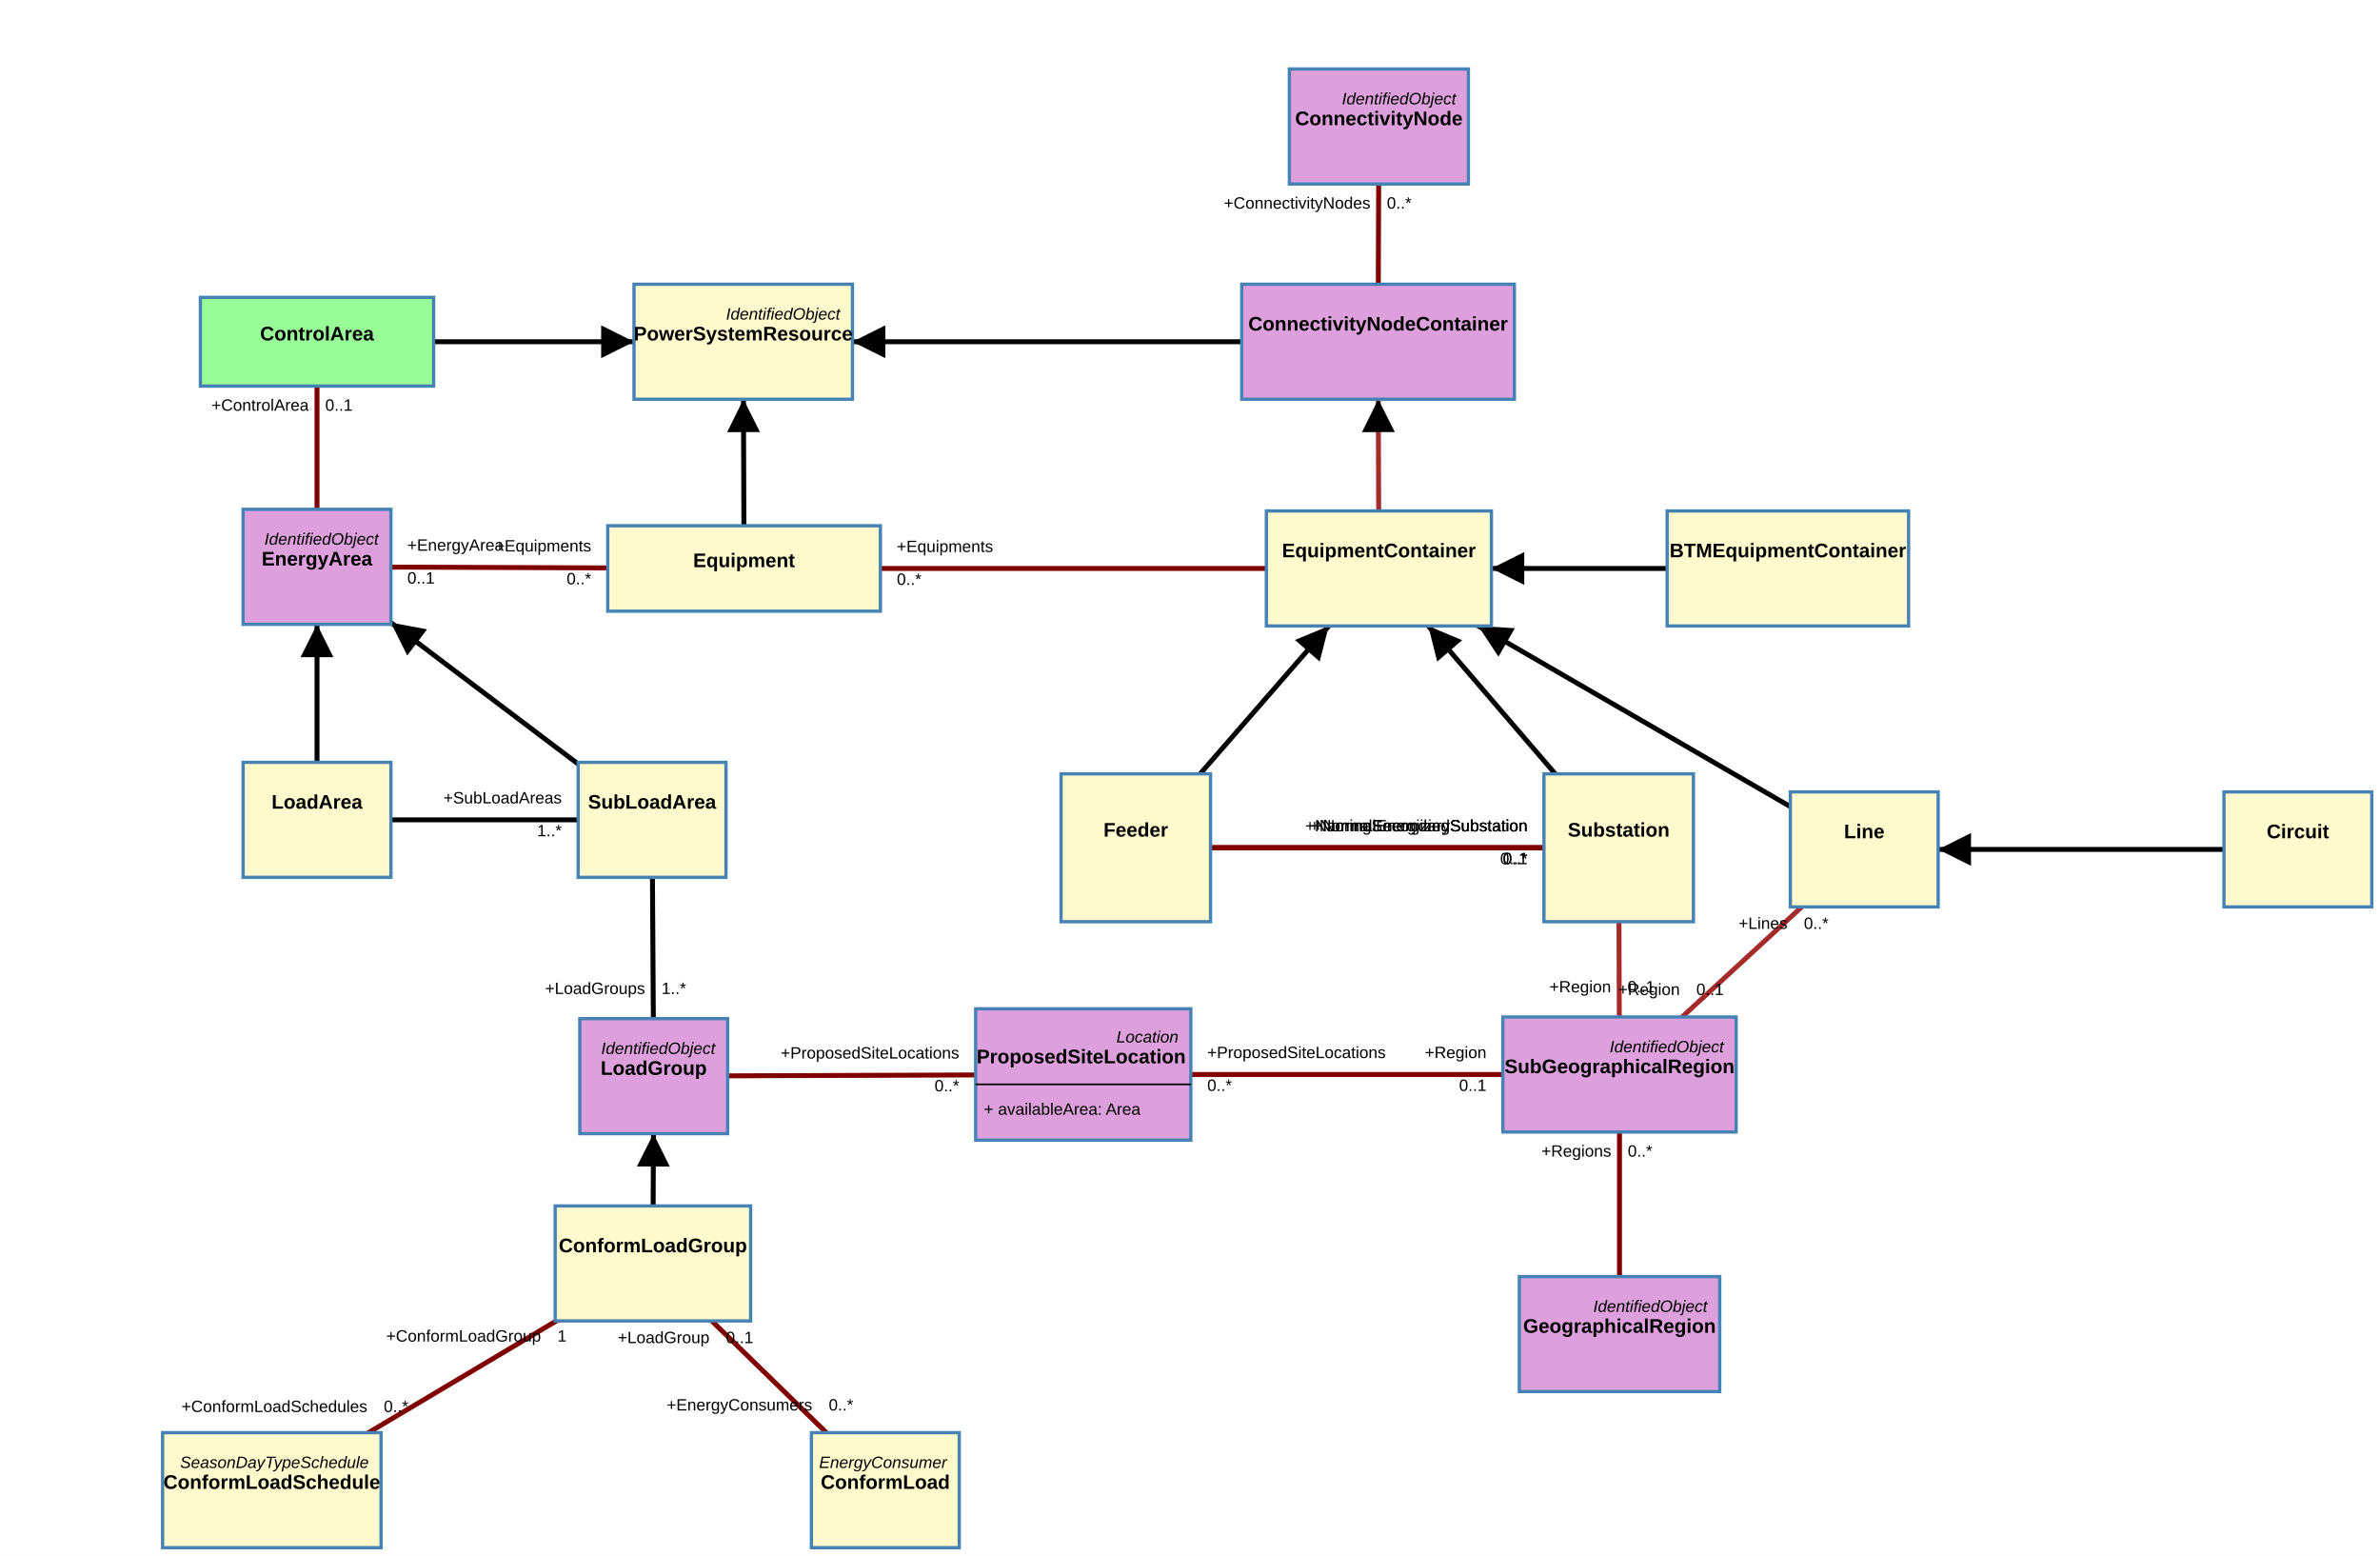
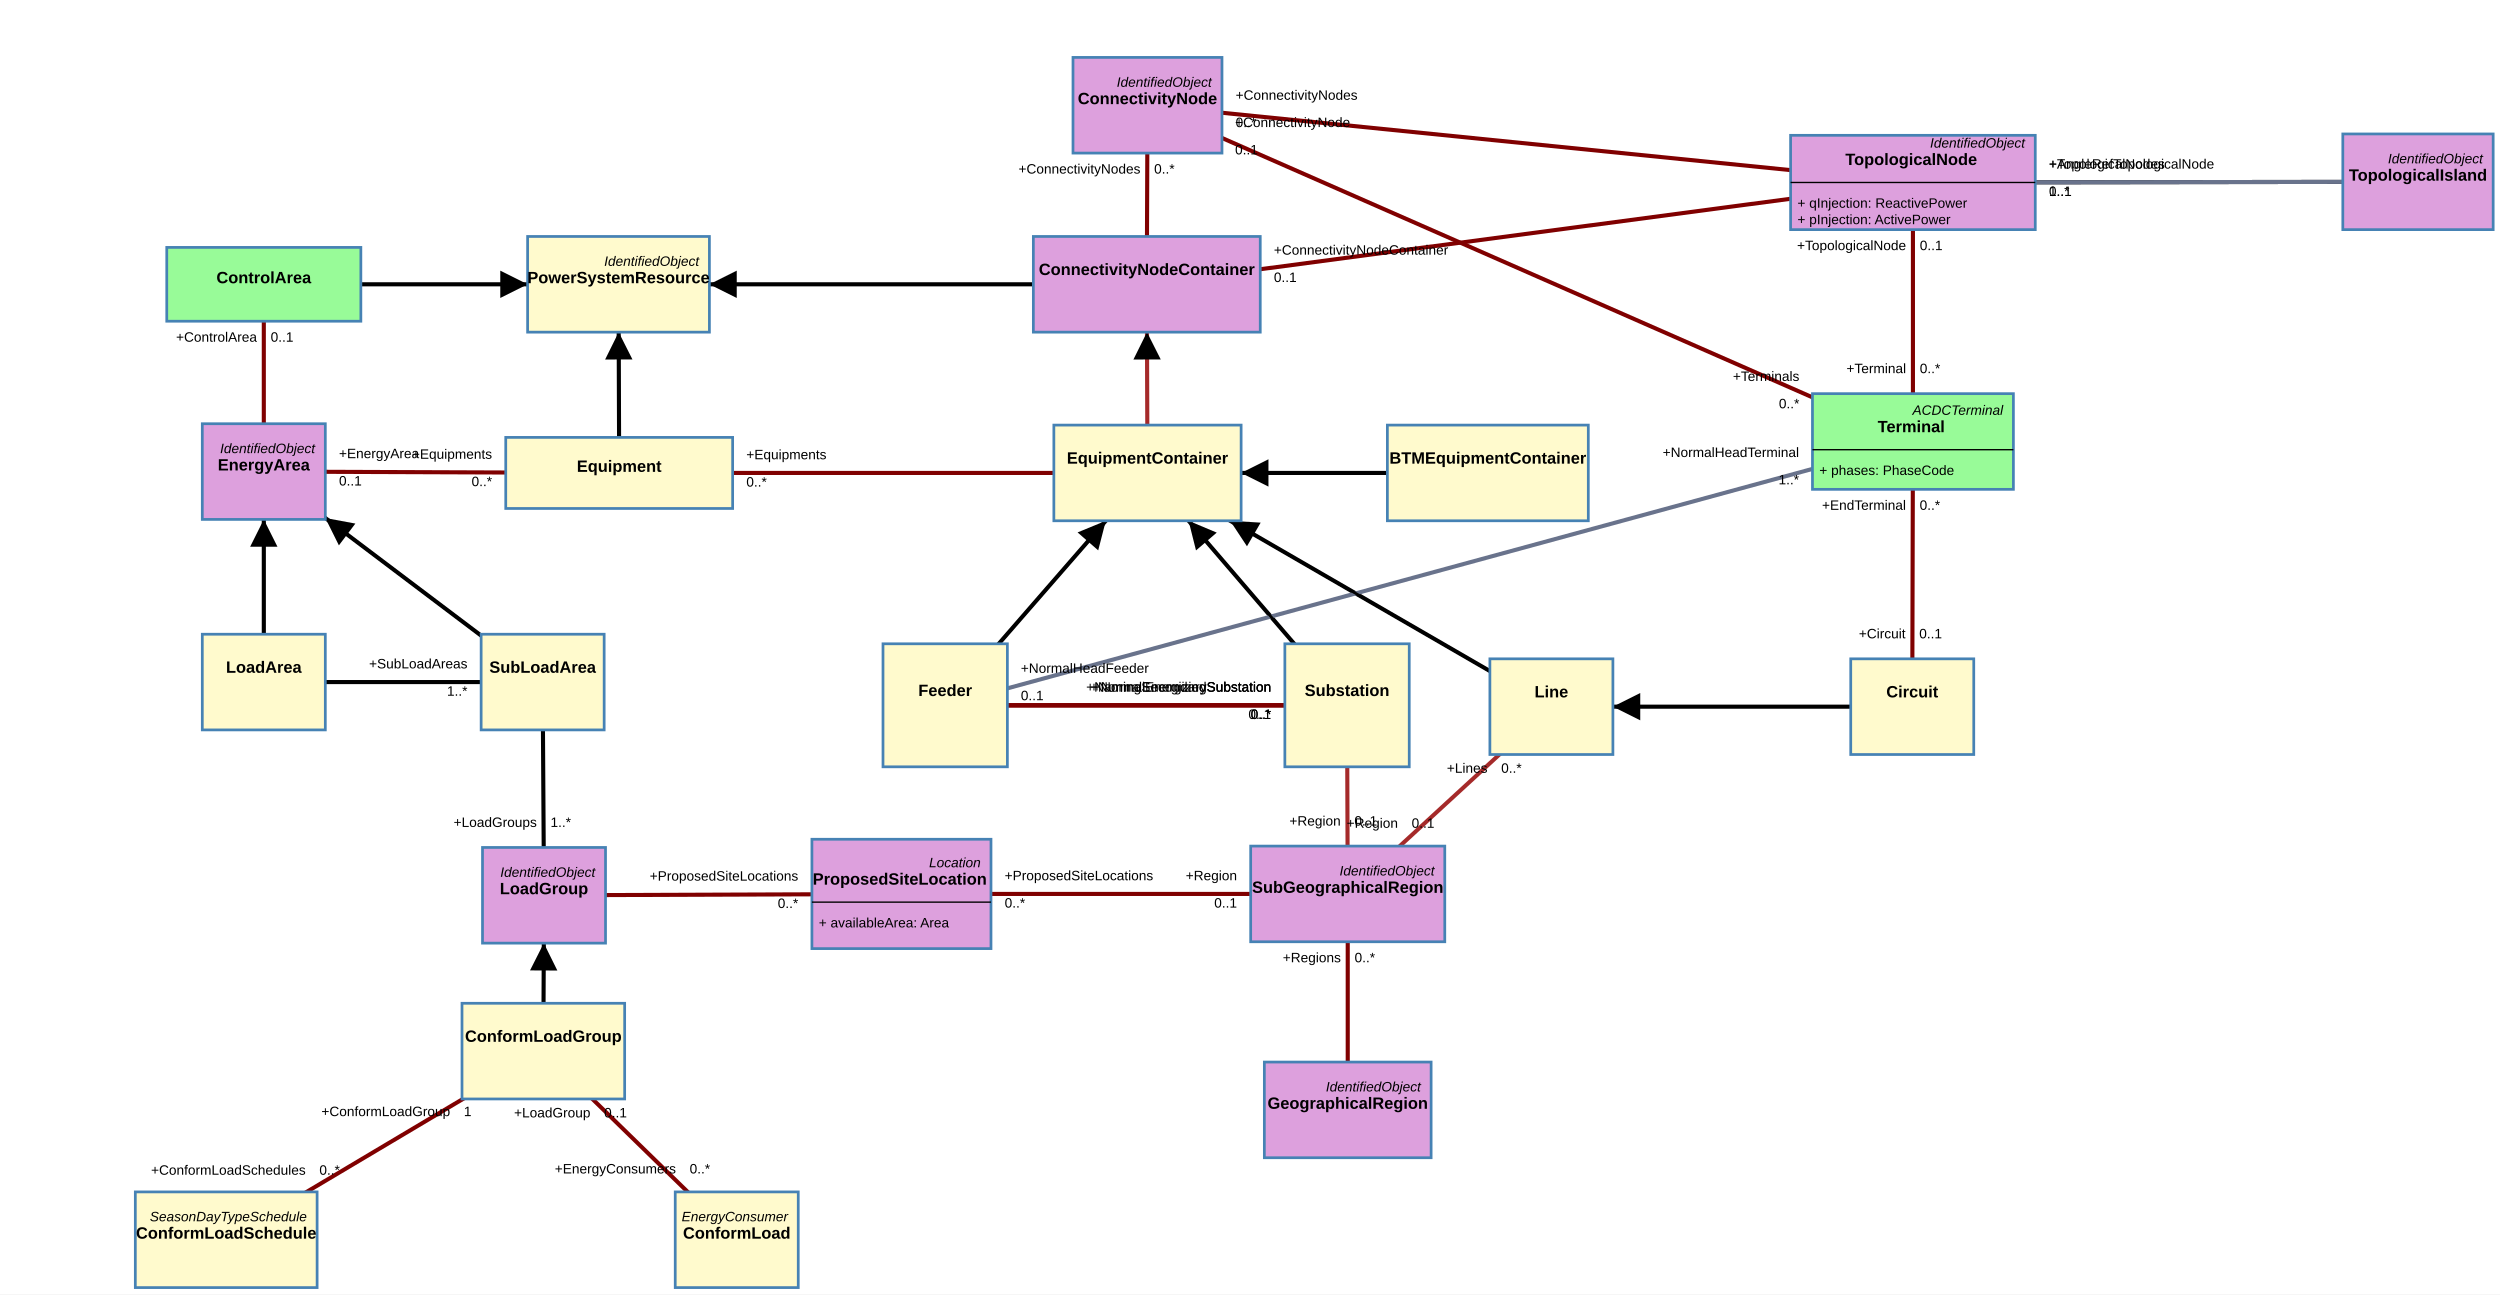
- <svg xmlns="http://www.w3.org/2000/svg" width="1449" height="947">
+ <svg xmlns="http://www.w3.org/2000/svg" width="1829" height="947">
  <rect width="100%" height="100%" fill="white" />
  <g class="zoom-group">
    <defs>
      <marker id="arrowhead" viewBox="-0 -5 10 10" refX="5" refY="0" orient="auto" markerWidth="10" markerHeight="10" xoverflow="visible">
        <path d="M 0,-5 L 10 ,0 L 0,5" fill="black" style="stroke: none;" />
      </marker>
    </defs>
    <line class="link" x1="193" y1="208" x2="193" y2="345" stroke="#800000" stroke-width="3" />
    <line class="link" x1="397.5" y1="769" x2="398" y2="655" stroke="#000000" stroke-width="3" marker-end="url(#arrowhead)" />
    <line class="link" x1="397.5" y1="769" x2="539" y2="907" stroke="#800000" stroke-width="3" />
    <line class="link" x1="397" y1="499" x2="398" y2="655" stroke="#000000" stroke-width="3" />
    <line class="link" x1="397" y1="499" x2="193" y2="345" stroke="#000000" stroke-width="3" marker-end="url(#arrowhead)" />
    <line class="link" x1="193" y1="499" x2="397" y2="499" stroke="#000000" stroke-width="3" />
    <line class="link" x1="193" y1="499" x2="193" y2="345" stroke="#000000" stroke-width="3" marker-end="url(#arrowhead)" />
    <line class="link" x1="397.5" y1="769" x2="165.5" y2="907" stroke="#800000" stroke-width="3" />
+     <line class="link" x1="1399.5" y1="133.5" x2="1769" y2="133" stroke="#000000" stroke-width="3" />
+     <line class="link" x1="1769" y1="133" x2="1399.5" y2="133.5" stroke="#69738c" stroke-width="3" />
    <line class="link" x1="1135" y1="517" x2="839.5" y2="346" stroke="#000000" stroke-width="3" marker-end="url(#arrowhead)" />
    <line class="link" x1="839.5" y1="346" x2="453" y2="346" stroke="#800000" stroke-width="3" />
    <line class="link" x1="985.5" y1="516" x2="839.5" y2="346" stroke="#000000" stroke-width="3" marker-end="url(#arrowhead)" />
    <line class="link" x1="986" y1="654" x2="1135" y2="517" stroke="#a52a2a" stroke-width="3" />
    <line class="link" x1="986" y1="654" x2="985.5" y2="516" stroke="#a52a2a" stroke-width="3" />
    <line class="link" x1="986" y1="812" x2="986" y2="654" stroke="#800000" stroke-width="3" />
+     <line class="link" x1="1399.5" y1="133.5" x2="839" y2="208" stroke="#800000" stroke-width="3" />
    <line class="link" x1="839.5" y1="346" x2="839" y2="208" stroke="#a52a2a" stroke-width="3" marker-end="url(#arrowhead)" />
+     <line class="link" x1="839.5" y1="77" x2="1399.5" y2="133.5" stroke="#800000" stroke-width="3" />
    <line class="link" x1="839.5" y1="77" x2="839" y2="208" stroke="#800000" stroke-width="3" />
+     <line class="link" x1="1399.5" y1="323" x2="1399.5" y2="133.5" stroke="#800000" stroke-width="3" />
+     <line class="link" x1="1399.5" y1="323" x2="839.5" y2="77" stroke="#800000" stroke-width="3" />
    <line class="link" x1="193" y1="208" x2="452.5" y2="208" stroke="#000000" stroke-width="3" marker-end="url(#arrowhead)" />
    <line class="link" x1="839" y1="208" x2="452.5" y2="208" stroke="#000000" stroke-width="3" marker-end="url(#arrowhead)" />
    <line class="link" x1="453" y1="346" x2="452.5" y2="208" stroke="#000000" stroke-width="3" marker-end="url(#arrowhead)" />
    <line class="link" x1="691.5" y1="516" x2="839.5" y2="346" stroke="#000000" stroke-width="3" marker-end="url(#arrowhead)" />
    <line class="link" x1="691.5" y1="516" x2="985.5" y2="516" stroke="#800000" stroke-width="3" />
    <line class="link" x1="691.5" y1="516" x2="985.5" y2="516" stroke="#800000" stroke-width="3" />
+     <line class="link" x1="691.5" y1="516" x2="1399.5" y2="323" stroke="#69738c" stroke-width="3" />
    <line class="link" x1="1399" y1="517" x2="1135" y2="517" stroke="#000000" stroke-width="3" marker-end="url(#arrowhead)" />
+     <line class="link" x1="1399" y1="517" x2="1399.5" y2="323" stroke="#800000" stroke-width="3" />
    <line class="link" x1="691.5" y1="516" x2="985.5" y2="516" stroke="#800000" stroke-width="3" />
    <line class="link" x1="659.5" y1="654" x2="398" y2="655" stroke="#800000" stroke-width="3" />
    <line class="link" x1="659.5" y1="654" x2="986" y2="654" stroke="#800000" stroke-width="3" />
    <line class="link" x1="1088.5" y1="346" x2="839.5" y2="346" stroke="#000000" stroke-width="3" marker-end="url(#arrowhead)" />
    <line class="link" x1="193" y1="345" x2="453" y2="346" stroke="#800000" stroke-width="3" />
    <line class="arrow" x2="397.803" y2="700" x1="397.5" y1="769" stroke="#000000" stroke-width="2" marker-end="url(#arrowhead)" />
    <line class="arrow" x2="245.981" y2="384.996" x1="397" y1="499" stroke="#000000" stroke-width="2" marker-end="url(#arrowhead)" />
    <line class="arrow" x2="193" y2="390" x1="193" y1="499" stroke="#000000" stroke-width="2" marker-end="url(#arrowhead)" />
    <line class="arrow" x2="908.638" y2="386.009" x1="1135" y1="517" stroke="#000000" stroke-width="2" marker-end="url(#arrowhead)" />
    <line class="arrow" x2="876.074" y2="388.586" x1="985.5" y1="516" stroke="#000000" stroke-width="2" marker-end="url(#arrowhead)" />
    <line class="arrow" x2="839.163" y2="253" x1="839.5" y1="346" stroke="#a52a2a" stroke-width="2" marker-end="url(#arrowhead)" />
    <line class="arrow" x2="376" y2="208" x1="193" y1="208" stroke="#000000" stroke-width="2" marker-end="url(#arrowhead)" />
    <line class="arrow" x2="529" y2="208" x1="839" y1="208" stroke="#000000" stroke-width="2" marker-end="url(#arrowhead)" />
    <line class="arrow" x2="452.663" y2="253" x1="453" y1="346" stroke="#000000" stroke-width="2" marker-end="url(#arrowhead)" />
    <line class="arrow" x2="802.463" y2="388.542" x1="691.5" y1="516" stroke="#000000" stroke-width="2" marker-end="url(#arrowhead)" />
    <line class="arrow" x2="1190" y2="517" x1="1399" y1="517" stroke="#000000" stroke-width="2" marker-end="url(#arrowhead)" />
    <line class="arrow" x2="918" y2="346" x1="1088.5" y1="346" stroke="#000000" stroke-width="2" marker-end="url(#arrowhead)" />
    <g class="draggable" transform="translate(386, 173)">
      <rect class="box" width="133" height="70" style="fill: #fffacd; stroke: steelblue; stroke-width: 2px; cursor: move;" />
      <text x="0" y="0" text-anchor="start" font-size="10px">
        <tspan x="128" y="18" dy=".35em" text-anchor="end" style="font-family: Arial, sans-serif; font-weight: 400; font-style: italic; fill: black; font-size: 10px; pointer-events: none;">IdentifiedObject</tspan>
        <tspan x="66.5" y="30" dy=".35em" text-anchor="middle" style="font-family: Arial, sans-serif; font-weight: 700; font-style: normal; fill: black; font-size: 12px; pointer-events: none;">PowerSystemResource</tspan>
      </text>
    </g>
+     <g class="draggable" transform="translate(1326, 288)">
+       <rect class="box" width="147" height="70" style="fill: #98fb98; stroke: steelblue; stroke-width: 2px; cursor: move;" />
+       <text x="0" y="0" text-anchor="start" font-size="10px">
+         <tspan x="142" y="12" dy=".35em" text-anchor="end" style="font-family: Arial, sans-serif; font-weight: 400; font-style: italic; fill: black; font-size: 10px; pointer-events: none;">ACDCTerminal</tspan>
+         <tspan x="73.5" y="24" dy=".35em" text-anchor="middle" style="font-family: Arial, sans-serif; font-weight: 700; font-style: normal; fill: black; font-size: 12px; pointer-events: none;">Terminal</tspan>
+         <tspan x="5" y="56" dy=".35em" text-anchor="start" style="font-family: Arial, sans-serif; font-weight: 400; font-style: normal; fill: black; font-size: 10px; pointer-events: none;">+   phases: PhaseCode</tspan>
+       </text>
+       <line x1="0" x2="147" y1="41" y2="41" stroke="black" stroke-width="1" />
+     </g>
    <g class="draggable" transform="translate(785, 42)">
      <rect class="box" width="109" height="70" style="fill: #dda0dd; stroke: steelblue; stroke-width: 2px; cursor: move;" />
      <text x="0" y="0" text-anchor="start" font-size="10px">
        <tspan x="104" y="18" dy=".35em" text-anchor="end" style="font-family: Arial, sans-serif; font-weight: 400; font-style: italic; fill: black; font-size: 10px; pointer-events: none;">IdentifiedObject</tspan>
        <tspan x="54.5" y="30" dy=".35em" text-anchor="middle" style="font-family: Arial, sans-serif; font-weight: 700; font-style: normal; fill: black; font-size: 12px; pointer-events: none;">ConnectivityNode</tspan>
      </text>
    </g>
    <g class="draggable" transform="translate(756, 173)">
      <rect class="box" width="166" height="70" style="fill: #dda0dd; stroke: steelblue; stroke-width: 2px; cursor: move;" />
      <text x="0" y="0" text-anchor="start" font-size="10px">
        <tspan x="83" y="24" dy=".35em" text-anchor="middle" style="font-family: Arial, sans-serif; font-weight: 700; font-style: normal; fill: black; font-size: 12px; pointer-events: none;">ConnectivityNodeContainer</tspan>
      </text>
    </g>
    <g class="draggable" transform="translate(915, 619)">
      <rect class="box" width="142" height="70" style="fill: #dda0dd; stroke: steelblue; stroke-width: 2px; cursor: move;" />
      <text x="0" y="0" text-anchor="start" font-size="10px">
        <tspan x="137" y="18" dy=".35em" text-anchor="end" style="font-family: Arial, sans-serif; font-weight: 400; font-style: italic; fill: black; font-size: 10px; pointer-events: none;">IdentifiedObject</tspan>
        <tspan x="71" y="30" dy=".35em" text-anchor="middle" style="font-family: Arial, sans-serif; font-weight: 700; font-style: normal; fill: black; font-size: 12px; pointer-events: none;">SubGeographicalRegion</tspan>
      </text>
    </g>
    <g class="draggable" transform="translate(940, 471)">
      <rect class="box" width="91" height="90" style="fill: #fffacd; stroke: steelblue; stroke-width: 2px; cursor: move;" />
      <text x="0" y="0" text-anchor="start" font-size="10px">
        <tspan x="45.5" y="34" dy=".35em" text-anchor="middle" style="font-family: Arial, sans-serif; font-weight: 700; font-style: normal; fill: black; font-size: 12px; pointer-events: none;">Substation</tspan>
      </text>
    </g>
    <g class="draggable" transform="translate(771, 311)">
      <rect class="box" width="137" height="70" style="fill: #fffacd; stroke: steelblue; stroke-width: 2px; cursor: move;" />
      <text x="0" y="0" text-anchor="start" font-size="10px">
        <tspan x="68.5" y="24" dy=".35em" text-anchor="middle" style="font-family: Arial, sans-serif; font-weight: 700; font-style: normal; fill: black; font-size: 12px; pointer-events: none;">EquipmentContainer</tspan>
      </text>
    </g>
    <g class="draggable" transform="translate(370, 320)">
      <rect class="box" width="166" height="52" style="fill: #fffacd; stroke: steelblue; stroke-width: 2px; cursor: move;" />
      <text x="0" y="0" text-anchor="start" font-size="10px">
        <tspan x="83" y="21" dy=".35em" text-anchor="middle" style="font-family: Arial, sans-serif; font-weight: 700; font-style: normal; fill: black; font-size: 12px; pointer-events: none;">Equipment</tspan>
      </text>
    </g>
    <g class="draggable" transform="translate(925, 777)">
      <rect class="box" width="122" height="70" style="fill: #dda0dd; stroke: steelblue; stroke-width: 2px; cursor: move;" />
      <text x="0" y="0" text-anchor="start" font-size="10px">
        <tspan x="117" y="18" dy=".35em" text-anchor="end" style="font-family: Arial, sans-serif; font-weight: 400; font-style: italic; fill: black; font-size: 10px; pointer-events: none;">IdentifiedObject</tspan>
        <tspan x="61" y="30" dy=".35em" text-anchor="middle" style="font-family: Arial, sans-serif; font-weight: 700; font-style: normal; fill: black; font-size: 12px; pointer-events: none;">GeographicalRegion</tspan>
      </text>
+     </g>
+     <g class="draggable" transform="translate(1714, 98)">
+       <rect class="box" width="110" height="70" style="fill: #dda0dd; stroke: steelblue; stroke-width: 2px; cursor: move;" />
+       <text x="0" y="0" text-anchor="start" font-size="10px">
+         <tspan x="105" y="18" dy=".35em" text-anchor="end" style="font-family: Arial, sans-serif; font-weight: 400; font-style: italic; fill: black; font-size: 10px; pointer-events: none;">IdentifiedObject</tspan>
+         <tspan x="55" y="30" dy=".35em" text-anchor="middle" style="font-family: Arial, sans-serif; font-weight: 700; font-style: normal; fill: black; font-size: 12px; pointer-events: none;">TopologicalIsland</tspan>
+       </text>
+     </g>
+     <g class="draggable" transform="translate(1310, 99)">
+       <rect class="box" width="179" height="69" style="fill: #dda0dd; stroke: steelblue; stroke-width: 2px; cursor: move;" />
+       <text x="0" y="0" text-anchor="start" font-size="10px">
+         <tspan x="174" y="5.5" dy=".35em" text-anchor="end" style="font-family: Arial, sans-serif; font-weight: 400; font-style: italic; fill: black; font-size: 10px; pointer-events: none;">IdentifiedObject</tspan>
+         <tspan x="89.5" y="17.5" dy=".35em" text-anchor="middle" style="font-family: Arial, sans-serif; font-weight: 700; font-style: normal; fill: black; font-size: 12px; pointer-events: none;">TopologicalNode</tspan>
+         <tspan x="5" y="49.5" dy=".35em" text-anchor="start" style="font-family: Arial, sans-serif; font-weight: 400; font-style: normal; fill: black; font-size: 10px; pointer-events: none;">+   qInjection: ReactivePower</tspan>
+         <tspan x="5" y="61.5" dy=".35em" text-anchor="start" style="font-family: Arial, sans-serif; font-weight: 400; font-style: normal; fill: black; font-size: 10px; pointer-events: none;">+   pInjection: ActivePower</tspan>
+       </text>
+       <line x1="0" x2="179" y1="34.5" y2="34.5" stroke="black" stroke-width="1" />
    </g>
    <g class="draggable" transform="translate(1090, 482)">
      <rect class="box" width="90" height="70" style="fill: #fffacd; stroke: steelblue; stroke-width: 2px; cursor: move;" />
      <text x="0" y="0" text-anchor="start" font-size="10px">
        <tspan x="45" y="24" dy=".35em" text-anchor="middle" style="font-family: Arial, sans-serif; font-weight: 700; font-style: normal; fill: black; font-size: 12px; pointer-events: none;">Line</tspan>
      </text>
    </g>
    <g class="draggable" transform="translate(99, 872)">
      <rect class="box" width="133" height="70" style="fill: #fffacd; stroke: steelblue; stroke-width: 2px; cursor: move;" />
      <text x="0" y="0" text-anchor="start" font-size="10px">
        <tspan x="128" y="18" dy=".35em" text-anchor="end" style="font-family: Arial, sans-serif; font-weight: 400; font-style: italic; fill: black; font-size: 10px; pointer-events: none;">SeasonDayTypeSchedule</tspan>
        <tspan x="66.5" y="30" dy=".35em" text-anchor="middle" style="font-family: Arial, sans-serif; font-weight: 700; font-style: normal; fill: black; font-size: 12px; pointer-events: none;">ConformLoadSchedule</tspan>
      </text>
    </g>
    <g class="draggable" transform="translate(148, 464)">
      <rect class="box" width="90" height="70" style="fill: #fffacd; stroke: steelblue; stroke-width: 2px; cursor: move;" />
      <text x="0" y="0" text-anchor="start" font-size="10px">
        <tspan x="45" y="24" dy=".35em" text-anchor="middle" style="font-family: Arial, sans-serif; font-weight: 700; font-style: normal; fill: black; font-size: 12px; pointer-events: none;">LoadArea</tspan>
      </text>
    </g>
    <g class="draggable" transform="translate(352, 464)">
      <rect class="box" width="90" height="70" style="fill: #fffacd; stroke: steelblue; stroke-width: 2px; cursor: move;" />
      <text x="0" y="0" text-anchor="start" font-size="10px">
        <tspan x="45" y="24" dy=".35em" text-anchor="middle" style="font-family: Arial, sans-serif; font-weight: 700; font-style: normal; fill: black; font-size: 12px; pointer-events: none;">SubLoadArea</tspan>
      </text>
    </g>
    <g class="draggable" transform="translate(338, 734)">
      <rect class="box" width="119" height="70" style="fill: #fffacd; stroke: steelblue; stroke-width: 2px; cursor: move;" />
      <text x="0" y="0" text-anchor="start" font-size="10px">
        <tspan x="59.5" y="24" dy=".35em" text-anchor="middle" style="font-family: Arial, sans-serif; font-weight: 700; font-style: normal; fill: black; font-size: 12px; pointer-events: none;">ConformLoadGroup</tspan>
      </text>
    </g>
    <g class="draggable" transform="translate(494, 872)">
      <rect class="box" width="90" height="70" style="fill: #fffacd; stroke: steelblue; stroke-width: 2px; cursor: move;" />
      <text x="0" y="0" text-anchor="start" font-size="10px">
        <tspan x="85" y="18" dy=".35em" text-anchor="end" style="font-family: Arial, sans-serif; font-weight: 400; font-style: italic; fill: black; font-size: 10px; pointer-events: none;">EnergyConsumer</tspan>
        <tspan x="45" y="30" dy=".35em" text-anchor="middle" style="font-family: Arial, sans-serif; font-weight: 700; font-style: normal; fill: black; font-size: 12px; pointer-events: none;">ConformLoad</tspan>
      </text>
    </g>
    <g class="draggable" transform="translate(353, 620)">
      <rect class="box" width="90" height="70" style="fill: #dda0dd; stroke: steelblue; stroke-width: 2px; cursor: move;" />
      <text x="0" y="0" text-anchor="start" font-size="10px">
        <tspan x="85" y="18" dy=".35em" text-anchor="end" style="font-family: Arial, sans-serif; font-weight: 400; font-style: italic; fill: black; font-size: 10px; pointer-events: none;">IdentifiedObject</tspan>
        <tspan x="45" y="30" dy=".35em" text-anchor="middle" style="font-family: Arial, sans-serif; font-weight: 700; font-style: normal; fill: black; font-size: 12px; pointer-events: none;">LoadGroup</tspan>
      </text>
    </g>
    <g class="draggable" transform="translate(148, 310)">
      <rect class="box" width="90" height="70" style="fill: #dda0dd; stroke: steelblue; stroke-width: 2px; cursor: move;" />
      <text x="0" y="0" text-anchor="start" font-size="10px">
        <tspan x="85" y="18" dy=".35em" text-anchor="end" style="font-family: Arial, sans-serif; font-weight: 400; font-style: italic; fill: black; font-size: 10px; pointer-events: none;">IdentifiedObject</tspan>
        <tspan x="45" y="30" dy=".35em" text-anchor="middle" style="font-family: Arial, sans-serif; font-weight: 700; font-style: normal; fill: black; font-size: 12px; pointer-events: none;">EnergyArea</tspan>
      </text>
    </g>
    <g class="draggable" transform="translate(122, 181)">
      <rect class="box" width="142" height="54" style="fill: #98fb98; stroke: steelblue; stroke-width: 2px; cursor: move;" />
      <text x="0" y="0" text-anchor="start" font-size="10px">
        <tspan x="71" y="22" dy=".35em" text-anchor="middle" style="font-family: Arial, sans-serif; font-weight: 700; font-style: normal; fill: black; font-size: 12px; pointer-events: none;">ControlArea</tspan>
      </text>
    </g>
    <g class="draggable" transform="translate(646, 471)">
      <rect class="box" width="91" height="90" style="fill: #fffacd; stroke: steelblue; stroke-width: 2px; cursor: move;" />
      <text x="0" y="0" text-anchor="start" font-size="10px">
        <tspan x="45.5" y="34" dy=".35em" text-anchor="middle" style="font-family: Arial, sans-serif; font-weight: 700; font-style: normal; fill: black; font-size: 12px; pointer-events: none;">Feeder</tspan>
      </text>
    </g>
    <g class="draggable" transform="translate(1354, 482)">
      <rect class="box" width="90" height="70" style="fill: #fffacd; stroke: steelblue; stroke-width: 2px; cursor: move;" />
      <text x="0" y="0" text-anchor="start" font-size="10px">
        <tspan x="45" y="24" dy=".35em" text-anchor="middle" style="font-family: Arial, sans-serif; font-weight: 700; font-style: normal; fill: black; font-size: 12px; pointer-events: none;">Circuit</tspan>
      </text>
    </g>
    <g class="draggable" transform="translate(594, 614)">
      <rect class="box" width="131" height="80" style="fill: #dda0dd; stroke: steelblue; stroke-width: 2px; cursor: move;" />
      <text x="0" y="0" text-anchor="start" font-size="10px">
        <tspan x="126" y="17" dy=".35em" text-anchor="end" style="font-family: Arial, sans-serif; font-weight: 400; font-style: italic; fill: black; font-size: 10px; pointer-events: none;">Location</tspan>
        <tspan x="65.5" y="29" dy=".35em" text-anchor="middle" style="font-family: Arial, sans-serif; font-weight: 700; font-style: normal; fill: black; font-size: 12px; pointer-events: none;">ProposedSiteLocation</tspan>
        <tspan x="5" y="61" dy=".35em" text-anchor="start" style="font-family: Arial, sans-serif; font-weight: 400; font-style: normal; fill: black; font-size: 10px; pointer-events: none;">+   availableArea: Area</tspan>
      </text>
      <line x1="0" x2="131" y1="46" y2="46" stroke="black" stroke-width="1" />
    </g>
    <g class="draggable" transform="translate(1015, 311)">
      <rect class="box" width="147" height="70" style="fill: #fffacd; stroke: steelblue; stroke-width: 2px; cursor: move;" />
      <text x="0" y="0" text-anchor="start" font-size="10px">
        <tspan x="73.5" y="24" dy=".35em" text-anchor="middle" style="font-family: Arial, sans-serif; font-weight: 700; font-style: normal; fill: black; font-size: 12px; pointer-events: none;">BTMEquipmentContainer</tspan>
      </text>
    </g>
    <text class="link-text-start-top" x="188" y="240" text-anchor="end" dy="1em" style="font-family: Arial, sans-serif; font-size: 10px; fill: black;">+ControlArea</text>
    <text class="link-text-start-top" x="392.675" y="729" text-anchor="end" dy="-1em" style="font-family: Arial, sans-serif; font-size: 10px; fill: black;" />
    <text class="link-text-start-top" x="431.967" y="807.491" text-anchor="end" dy="1em" style="font-family: Arial, sans-serif; font-size: 10px; fill: black;">+LoadGroup</text>
    <text class="link-text-start-top" x="392.256" y="539" text-anchor="end" dy="1em" style="font-family: Arial, sans-serif; font-size: 10px; fill: black;" />
    <text class="link-text-start-top" x="343.009" y="462.017" text-anchor="end" dy="-1em" style="font-family: Arial, sans-serif; font-size: 10px; fill: black;" />
    <text class="link-text-start-top" x="248" y="499" text-anchor="start" dy="-1em" style="font-family: Arial, sans-serif; font-size: 10px; fill: black;" />
    <text class="link-text-start-top" x="188" y="459" text-anchor="end" dy="-1em" style="font-family: Arial, sans-serif; font-size: 10px; fill: black;" />
    <text class="link-text-start-top" x="329.362" y="806.556" text-anchor="end" dy="1em" style="font-family: Arial, sans-serif; font-size: 10px; fill: black;">+ConformLoadGroup</text>
+     <text class="link-text-start-top" x="1499" y="133.372" text-anchor="start" dy="-1em" style="font-family: Arial, sans-serif; font-size: 10px; fill: black;">+TopologicalNodes</text>
+     <text class="link-text-start-top" x="1704" y="133.081" text-anchor="end" dy="-1em" style="font-family: Arial, sans-serif; font-size: 10px; fill: black;" />
    <text class="link-text-start-top" x="1080.672" y="488.455" text-anchor="end" dy="-1em" style="font-family: Arial, sans-serif; font-size: 10px; fill: black;" />
    <text class="link-text-start-top" x="761" y="346" text-anchor="end" dy="-1em" style="font-family: Arial, sans-serif; font-size: 10px; fill: black;" />
    <text class="link-text-start-top" x="938.595" y="467.207" text-anchor="end" dy="-1em" style="font-family: Arial, sans-serif; font-size: 10px; fill: black;" />
    <text class="link-text-start-top" x="1022.746" y="615.616" text-anchor="end" dy="-1em" style="font-family: Arial, sans-serif; font-size: 10px; fill: black;">+Region</text>
    <text class="link-text-start-top" x="980.855" y="614" text-anchor="end" dy="-1em" style="font-family: Arial, sans-serif; font-size: 10px; fill: black;">+Region</text>
    <text class="link-text-start-top" x="981" y="772" text-anchor="end" dy="-1em" style="font-family: Arial, sans-serif; font-size: 10px; fill: black;" />
+     <text class="link-text-start-top" x="1300.044" y="146.055" text-anchor="end" dy="-1em" style="font-family: Arial, sans-serif; font-size: 10px; fill: black;" />
    <text class="link-text-start-top" x="834.355" y="306" text-anchor="end" dy="-1em" style="font-family: Arial, sans-serif; font-size: 10px; fill: black;" />
+     <text class="link-text-start-top" x="903.975" y="83.001" text-anchor="start" dy="-1em" style="font-family: Arial, sans-serif; font-size: 10px; fill: black;">+ConnectivityNodes</text>
    <text class="link-text-start-top" x="834.347" y="117" text-anchor="end" dy="1em" style="font-family: Arial, sans-serif; font-size: 10px; fill: black;">+ConnectivityNodes</text>
+     <text class="link-text-start-top" x="1394.5" y="283" text-anchor="end" dy="-1em" style="font-family: Arial, sans-serif; font-size: 10px; fill: black;">+Terminal</text>
+     <text class="link-text-start-top" x="1316.422" y="288.702" text-anchor="end" dy="-1em" style="font-family: Arial, sans-serif; font-size: 10px; fill: black;">+Terminals</text>
    <text class="link-text-start-top" x="274" y="208" text-anchor="start" dy="-1em" style="font-family: Arial, sans-serif; font-size: 10px; fill: black;" />
    <text class="link-text-start-top" x="746" y="208" text-anchor="end" dy="-1em" style="font-family: Arial, sans-serif; font-size: 10px; fill: black;" />
    <text class="link-text-start-top" x="447.888" y="315" text-anchor="end" dy="-1em" style="font-family: Arial, sans-serif; font-size: 10px; fill: black;" />
    <text class="link-text-start-top" x="728.96" y="467.229" text-anchor="end" dy="-1em" style="font-family: Arial, sans-serif; font-size: 10px; fill: black;" />
    <text class="link-text-start-top" x="747" y="516" text-anchor="start" dy="-1em" style="font-family: Arial, sans-serif; font-size: 10px; fill: black;" />
    <text class="link-text-start-top" x="747" y="516" text-anchor="start" dy="-1em" style="font-family: Arial, sans-serif; font-size: 10px; fill: black;" />
+     <text class="link-text-start-top" x="746.824" y="502.282" text-anchor="start" dy="-1em" style="font-family: Arial, sans-serif; font-size: 10px; fill: black;">+NormalHeadFeeder</text>
    <text class="link-text-start-top" x="1344" y="517" text-anchor="end" dy="-1em" style="font-family: Arial, sans-serif; font-size: 10px; fill: black;" />
+     <text class="link-text-start-top" x="1394.103" y="477" text-anchor="end" dy="-1em" style="font-family: Arial, sans-serif; font-size: 10px; fill: black;">+Circuit</text>
    <text class="link-text-start-top" x="747" y="516" text-anchor="start" dy="-1em" style="font-family: Arial, sans-serif; font-size: 10px; fill: black;" />
    <text class="link-text-start-top" x="584" y="654.27" text-anchor="end" dy="-1em" style="font-family: Arial, sans-serif; font-size: 10px; fill: black;">+ProposedSiteLocations</text>
    <text class="link-text-start-top" x="735" y="654" text-anchor="start" dy="-1em" style="font-family: Arial, sans-serif; font-size: 10px; fill: black;">+ProposedSiteLocations</text>
    <text class="link-text-start-top" x="1005" y="346" text-anchor="end" dy="-1em" style="font-family: Arial, sans-serif; font-size: 10px; fill: black;" />
    <text class="link-text-start-top" x="248" y="345.192" text-anchor="start" dy="-1em" style="font-family: Arial, sans-serif; font-size: 10px; fill: black;">+EnergyArea</text>
    <text class="link-text-start-btm" x="198" y="240" dy="1em" text-anchor="start" style="font-family: Arial, sans-serif; font-size: 10px; fill: black;">0..1</text>
    <text class="link-text-start-btm" x="402.675" y="729" dy="-1em" text-anchor="start" style="font-family: Arial, sans-serif; font-size: 10px; fill: black;" />
    <text class="link-text-start-btm" x="441.967" y="807.491" dy="1em" text-anchor="start" style="font-family: Arial, sans-serif; font-size: 10px; fill: black;">0..1</text>
    <text class="link-text-start-btm" x="402.256" y="539" dy="1em" text-anchor="start" style="font-family: Arial, sans-serif; font-size: 10px; fill: black;" />
    <text class="link-text-start-btm" x="343.009" y="462.017" dy="1em" text-anchor="end" style="font-family: Arial, sans-serif; font-size: 10px; fill: black;" />
    <text class="link-text-start-btm" x="248" y="499" dy="1em" text-anchor="start" style="font-family: Arial, sans-serif; font-size: 10px; fill: black;" />
    <text class="link-text-start-btm" x="198" y="459" dy="-1em" text-anchor="start" style="font-family: Arial, sans-serif; font-size: 10px; fill: black;" />
    <text class="link-text-start-btm" x="339.362" y="806.556" dy="1em" text-anchor="start" style="font-family: Arial, sans-serif; font-size: 10px; fill: black;">1</text>
+     <text class="link-text-start-btm" x="1499" y="133.372" dy="1em" text-anchor="start" style="font-family: Arial, sans-serif; font-size: 10px; fill: black;">1..*</text>
+     <text class="link-text-start-btm" x="1704" y="133.081" dy="1em" text-anchor="end" style="font-family: Arial, sans-serif; font-size: 10px; fill: black;" />
    <text class="link-text-start-btm" x="1080.672" y="488.455" dy="1em" text-anchor="end" style="font-family: Arial, sans-serif; font-size: 10px; fill: black;" />
    <text class="link-text-start-btm" x="761" y="346" dy="1em" text-anchor="end" style="font-family: Arial, sans-serif; font-size: 10px; fill: black;" />
    <text class="link-text-start-btm" x="948.595" y="467.207" dy="-1em" text-anchor="start" style="font-family: Arial, sans-serif; font-size: 10px; fill: black;" />
    <text class="link-text-start-btm" x="1032.746" y="615.616" dy="-1em" text-anchor="start" style="font-family: Arial, sans-serif; font-size: 10px; fill: black;">0..1</text>
    <text class="link-text-start-btm" x="990.855" y="614" dy="-1em" text-anchor="start" style="font-family: Arial, sans-serif; font-size: 10px; fill: black;">0..1</text>
    <text class="link-text-start-btm" x="991" y="772" dy="-1em" text-anchor="start" style="font-family: Arial, sans-serif; font-size: 10px; fill: black;" />
+     <text class="link-text-start-btm" x="1300.044" y="146.055" dy="1em" text-anchor="end" style="font-family: Arial, sans-serif; font-size: 10px; fill: black;" />
    <text class="link-text-start-btm" x="844.355" y="306" dy="-1em" text-anchor="start" style="font-family: Arial, sans-serif; font-size: 10px; fill: black;" />
+     <text class="link-text-start-btm" x="903.975" y="83.001" dy="1em" text-anchor="start" style="font-family: Arial, sans-serif; font-size: 10px; fill: black;">0..*</text>
    <text class="link-text-start-btm" x="844.347" y="117" dy="1em" text-anchor="start" style="font-family: Arial, sans-serif; font-size: 10px; fill: black;">0..*</text>
+     <text class="link-text-start-btm" x="1404.5" y="283" dy="-1em" text-anchor="start" style="font-family: Arial, sans-serif; font-size: 10px; fill: black;">0..*</text>
+     <text class="link-text-start-btm" x="1316.422" y="288.702" dy="1em" text-anchor="end" style="font-family: Arial, sans-serif; font-size: 10px; fill: black;">0..*</text>
    <text class="link-text-start-btm" x="274" y="208" dy="1em" text-anchor="start" style="font-family: Arial, sans-serif; font-size: 10px; fill: black;" />
    <text class="link-text-start-btm" x="746" y="208" dy="1em" text-anchor="end" style="font-family: Arial, sans-serif; font-size: 10px; fill: black;" />
    <text class="link-text-start-btm" x="457.888" y="315" dy="-1em" text-anchor="start" style="font-family: Arial, sans-serif; font-size: 10px; fill: black;" />
    <text class="link-text-start-btm" x="738.96" y="467.229" dy="-1em" text-anchor="start" style="font-family: Arial, sans-serif; font-size: 10px; fill: black;" />
    <text class="link-text-start-btm" x="747" y="516" dy="1em" text-anchor="start" style="font-family: Arial, sans-serif; font-size: 10px; fill: black;" />
    <text class="link-text-start-btm" x="747" y="516" dy="1em" text-anchor="start" style="font-family: Arial, sans-serif; font-size: 10px; fill: black;" />
+     <text class="link-text-start-btm" x="746.824" y="502.282" dy="1em" text-anchor="start" style="font-family: Arial, sans-serif; font-size: 10px; fill: black;">0..1</text>
    <text class="link-text-start-btm" x="1344" y="517" dy="1em" text-anchor="end" style="font-family: Arial, sans-serif; font-size: 10px; fill: black;" />
+     <text class="link-text-start-btm" x="1404.103" y="477" dy="-1em" text-anchor="start" style="font-family: Arial, sans-serif; font-size: 10px; fill: black;">0..1</text>
    <text class="link-text-start-btm" x="747" y="516" dy="1em" text-anchor="start" style="font-family: Arial, sans-serif; font-size: 10px; fill: black;" />
    <text class="link-text-start-btm" x="584" y="654.27" dy="1em" text-anchor="end" style="font-family: Arial, sans-serif; font-size: 10px; fill: black;">0..*</text>
    <text class="link-text-start-btm" x="735" y="654" dy="1em" text-anchor="start" style="font-family: Arial, sans-serif; font-size: 10px; fill: black;">0..*</text>
    <text class="link-text-start-btm" x="1005" y="346" dy="1em" text-anchor="end" style="font-family: Arial, sans-serif; font-size: 10px; fill: black;" />
    <text class="link-text-start-btm" x="248" y="345.192" dy="1em" text-anchor="start" style="font-family: Arial, sans-serif; font-size: 10px; fill: black;">0..1</text>
    <text class="link-text-end-top" x="188" y="305" dy="-1em" text-anchor="end" style="font-family: Arial, sans-serif; font-size: 10px; fill: black;" />
    <text class="link-text-end-top" x="392.825" y="695" dy="1em" text-anchor="end" style="font-family: Arial, sans-serif; font-size: 10px; fill: black;" />
    <text class="link-text-end-top" x="494.533" y="868.509" dy="-1em" text-anchor="end" style="font-family: Arial, sans-serif; font-size: 10px; fill: black;">+EnergyConsumers</text>
    <text class="link-text-end-top" x="392.744" y="615" dy="-1em" text-anchor="end" style="font-family: Arial, sans-serif; font-size: 10px; fill: black;">+LoadGroups</text>
    <text class="link-text-end-top" x="246.991" y="381.983" dy="-1em" text-anchor="start" style="font-family: Arial, sans-serif; font-size: 10px; fill: black;" />
    <text class="link-text-end-top" x="342" y="499" dy="-1em" text-anchor="end" style="font-family: Arial, sans-serif; font-size: 10px; fill: black;">+SubLoadAreas</text>
    <text class="link-text-end-top" x="188" y="385" dy="1em" text-anchor="end" style="font-family: Arial, sans-serif; font-size: 10px; fill: black;" />
    <text class="link-text-end-top" x="223.638" y="869.444" dy="-1em" text-anchor="end" style="font-family: Arial, sans-serif; font-size: 10px; fill: black;">+ConformLoadSchedules</text>
+     <text class="link-text-end-top" x="1704" y="133.081" dy="-1em" text-anchor="end" style="font-family: Arial, sans-serif; font-size: 10px; fill: black;" />
+     <text class="link-text-end-top" x="1499" y="133.372" dy="-1em" text-anchor="start" style="font-family: Arial, sans-serif; font-size: 10px; fill: black;">+AngleRefTopologicalNode</text>
    <text class="link-text-end-top" x="899.31" y="383.504" dy="1em" text-anchor="end" style="font-family: Arial, sans-serif; font-size: 10px; fill: black;" />
    <text class="link-text-end-top" x="546" y="346" dy="-1em" text-anchor="start" style="font-family: Arial, sans-serif; font-size: 10px; fill: black;">+Equipments</text>
    <text class="link-text-end-top" x="867.816" y="384.793" dy="1em" text-anchor="end" style="font-family: Arial, sans-serif; font-size: 10px; fill: black;" />
    <text class="link-text-end-top" x="1088.254" y="555.384" dy="1em" text-anchor="end" style="font-family: Arial, sans-serif; font-size: 10px; fill: black;">+Lines</text>
    <text class="link-text-end-top" x="980.681" y="566" dy="1em" text-anchor="end" style="font-family: Arial, sans-serif; font-size: 10px; fill: black;" />
    <text class="link-text-end-top" x="981" y="694" dy="1em" text-anchor="end" style="font-family: Arial, sans-serif; font-size: 10px; fill: black;">+Regions</text>
+     <text class="link-text-end-top" x="931.956" y="196.309" dy="-1em" text-anchor="start" style="font-family: Arial, sans-serif; font-size: 10px; fill: black;">+ConnectivityNodeContainer</text>
    <text class="link-text-end-top" x="834.145" y="248" dy="1em" text-anchor="end" style="font-family: Arial, sans-serif; font-size: 10px; fill: black;" />
+     <text class="link-text-end-top" x="1300.025" y="123.968" dy="-1em" text-anchor="end" style="font-family: Arial, sans-serif; font-size: 10px; fill: black;" />
    <text class="link-text-end-top" x="834.153" y="168" dy="-1em" text-anchor="end" style="font-family: Arial, sans-serif; font-size: 10px; fill: black;" />
+     <text class="link-text-end-top" x="1394.5" y="173" dy="1em" text-anchor="end" style="font-family: Arial, sans-serif; font-size: 10px; fill: black;">+TopologicalNode</text>
+     <text class="link-text-end-top" x="903.578" y="102.952" dy="-1em" text-anchor="start" style="font-family: Arial, sans-serif; font-size: 10px; fill: black;">+ConnectivityNode</text>
    <text class="link-text-end-top" x="376" y="208" dy="-1em" text-anchor="end" style="font-family: Arial, sans-serif; font-size: 10px; fill: black;" />
    <text class="link-text-end-top" x="529" y="208" dy="-1em" text-anchor="start" style="font-family: Arial, sans-serif; font-size: 10px; fill: black;" />
    <text class="link-text-end-top" x="447.645" y="248" dy="1em" text-anchor="end" style="font-family: Arial, sans-serif; font-size: 10px; fill: black;" />
    <text class="link-text-end-top" x="800.746" y="384.771" dy="1em" text-anchor="end" style="font-family: Arial, sans-serif; font-size: 10px; fill: black;" />
    <text class="link-text-end-top" x="930" y="516" dy="-1em" text-anchor="end" style="font-family: Arial, sans-serif; font-size: 10px; fill: black;">+NormalEnergizingSubstation</text>
    <text class="link-text-end-top" x="930" y="516" dy="-1em" text-anchor="end" style="font-family: Arial, sans-serif; font-size: 10px; fill: black;">+NamingSecondarySubstation</text>
+     <text class="link-text-end-top" x="1316.176" y="344.351" dy="-1em" text-anchor="end" style="font-family: Arial, sans-serif; font-size: 10px; fill: black;">+NormalHeadTerminal</text>
    <text class="link-text-end-top" x="1190" y="517" dy="-1em" text-anchor="start" style="font-family: Arial, sans-serif; font-size: 10px; fill: black;" />
+     <text class="link-text-end-top" x="1394.397" y="363" dy="1em" text-anchor="end" style="font-family: Arial, sans-serif; font-size: 10px; fill: black;">+EndTerminal</text>
    <text class="link-text-end-top" x="930" y="516" dy="-1em" text-anchor="end" style="font-family: Arial, sans-serif; font-size: 10px; fill: black;">+NormalEnergizedSubstation</text>
    <text class="link-text-end-top" x="453" y="654.809" dy="-1em" text-anchor="start" style="font-family: Arial, sans-serif; font-size: 10px; fill: black;" />
    <text class="link-text-end-top" x="905" y="654" dy="-1em" text-anchor="end" style="font-family: Arial, sans-serif; font-size: 10px; fill: black;">+Region</text>
    <text class="link-text-end-top" x="918" y="346" dy="-1em" text-anchor="start" style="font-family: Arial, sans-serif; font-size: 10px; fill: black;" />
    <text class="link-text-end-top" x="360" y="345.662" dy="-1em" text-anchor="end" style="font-family: Arial, sans-serif; font-size: 10px; fill: black;">+Equipments</text>
    <text class="link-text-end-btm" x="198" y="305" dy="-1em" text-anchor="start" style="font-family: Arial, sans-serif; font-size: 10px; fill: black;" />
    <text class="link-text-end-btm" x="402.825" y="695" dy="1em" text-anchor="start" style="font-family: Arial, sans-serif; font-size: 10px; fill: black;" />
    <text class="link-text-end-btm" x="504.533" y="868.509" dy="-1em" text-anchor="start" style="font-family: Arial, sans-serif; font-size: 10px; fill: black;">0..*</text>
    <text class="link-text-end-btm" x="402.744" y="615" dy="-1em" text-anchor="start" style="font-family: Arial, sans-serif; font-size: 10px; fill: black;">1..*</text>
    <text class="link-text-end-btm" x="246.991" y="381.983" dy="1em" text-anchor="start" style="font-family: Arial, sans-serif; font-size: 10px; fill: black;" />
    <text class="link-text-end-btm" x="342" y="499" dy="1em" text-anchor="end" style="font-family: Arial, sans-serif; font-size: 10px; fill: black;">1..*</text>
    <text class="link-text-end-btm" x="198" y="385" dy="1em" text-anchor="start" style="font-family: Arial, sans-serif; font-size: 10px; fill: black;" />
    <text class="link-text-end-btm" x="233.638" y="869.444" dy="-1em" text-anchor="start" style="font-family: Arial, sans-serif; font-size: 10px; fill: black;">0..*</text>
+     <text class="link-text-end-btm" x="1704" y="133.081" dy="1em" text-anchor="end" style="font-family: Arial, sans-serif; font-size: 10px; fill: black;" />
+     <text class="link-text-end-btm" x="1499" y="133.372" dy="1em" text-anchor="start" style="font-family: Arial, sans-serif; font-size: 10px; fill: black;">0..1</text>
    <text class="link-text-end-btm" x="909.31" y="383.504" dy="1em" text-anchor="start" style="font-family: Arial, sans-serif; font-size: 10px; fill: black;" />
    <text class="link-text-end-btm" x="546" y="346" dy="1em" text-anchor="start" style="font-family: Arial, sans-serif; font-size: 10px; fill: black;">0..*</text>
    <text class="link-text-end-btm" x="877.816" y="384.793" dy="1em" text-anchor="start" style="font-family: Arial, sans-serif; font-size: 10px; fill: black;" />
    <text class="link-text-end-btm" x="1098.254" y="555.384" dy="1em" text-anchor="start" style="font-family: Arial, sans-serif; font-size: 10px; fill: black;">0..*</text>
    <text class="link-text-end-btm" x="990.681" y="566" dy="1em" text-anchor="start" style="font-family: Arial, sans-serif; font-size: 10px; fill: black;" />
    <text class="link-text-end-btm" x="991" y="694" dy="1em" text-anchor="start" style="font-family: Arial, sans-serif; font-size: 10px; fill: black;">0..*</text>
+     <text class="link-text-end-btm" x="931.956" y="196.309" dy="1em" text-anchor="start" style="font-family: Arial, sans-serif; font-size: 10px; fill: black;">0..1</text>
    <text class="link-text-end-btm" x="844.145" y="248" dy="1em" text-anchor="start" style="font-family: Arial, sans-serif; font-size: 10px; fill: black;" />
+     <text class="link-text-end-btm" x="1300.025" y="123.968" dy="1em" text-anchor="end" style="font-family: Arial, sans-serif; font-size: 10px; fill: black;" />
    <text class="link-text-end-btm" x="844.153" y="168" dy="-1em" text-anchor="start" style="font-family: Arial, sans-serif; font-size: 10px; fill: black;" />
+     <text class="link-text-end-btm" x="1404.5" y="173" dy="1em" text-anchor="start" style="font-family: Arial, sans-serif; font-size: 10px; fill: black;">0..1</text>
+     <text class="link-text-end-btm" x="903.578" y="102.952" dy="1em" text-anchor="start" style="font-family: Arial, sans-serif; font-size: 10px; fill: black;">0..1</text>
    <text class="link-text-end-btm" x="376" y="208" dy="1em" text-anchor="end" style="font-family: Arial, sans-serif; font-size: 10px; fill: black;" />
    <text class="link-text-end-btm" x="529" y="208" dy="1em" text-anchor="start" style="font-family: Arial, sans-serif; font-size: 10px; fill: black;" />
    <text class="link-text-end-btm" x="457.645" y="248" dy="1em" text-anchor="start" style="font-family: Arial, sans-serif; font-size: 10px; fill: black;" />
    <text class="link-text-end-btm" x="810.746" y="384.771" dy="1em" text-anchor="start" style="font-family: Arial, sans-serif; font-size: 10px; fill: black;" />
    <text class="link-text-end-btm" x="930" y="516" dy="1em" text-anchor="end" style="font-family: Arial, sans-serif; font-size: 10px; fill: black;">0..1</text>
    <text class="link-text-end-btm" x="930" y="516" dy="1em" text-anchor="end" style="font-family: Arial, sans-serif; font-size: 10px; fill: black;">0..*</text>
+     <text class="link-text-end-btm" x="1316.176" y="344.351" dy="1em" text-anchor="end" style="font-family: Arial, sans-serif; font-size: 10px; fill: black;">1..*</text>
    <text class="link-text-end-btm" x="1190" y="517" dy="1em" text-anchor="start" style="font-family: Arial, sans-serif; font-size: 10px; fill: black;" />
+     <text class="link-text-end-btm" x="1404.397" y="363" dy="1em" text-anchor="start" style="font-family: Arial, sans-serif; font-size: 10px; fill: black;">0..*</text>
    <text class="link-text-end-btm" x="930" y="516" dy="1em" text-anchor="end" style="font-family: Arial, sans-serif; font-size: 10px; fill: black;">0..*</text>
    <text class="link-text-end-btm" x="453" y="654.809" dy="1em" text-anchor="start" style="font-family: Arial, sans-serif; font-size: 10px; fill: black;" />
    <text class="link-text-end-btm" x="905" y="654" dy="1em" text-anchor="end" style="font-family: Arial, sans-serif; font-size: 10px; fill: black;">0..1</text>
    <text class="link-text-end-btm" x="918" y="346" dy="1em" text-anchor="start" style="font-family: Arial, sans-serif; font-size: 10px; fill: black;" />
    <text class="link-text-end-btm" x="360" y="345.662" dy="1em" text-anchor="end" style="font-family: Arial, sans-serif; font-size: 10px; fill: black;">0..*</text>
  </g>
</svg>
